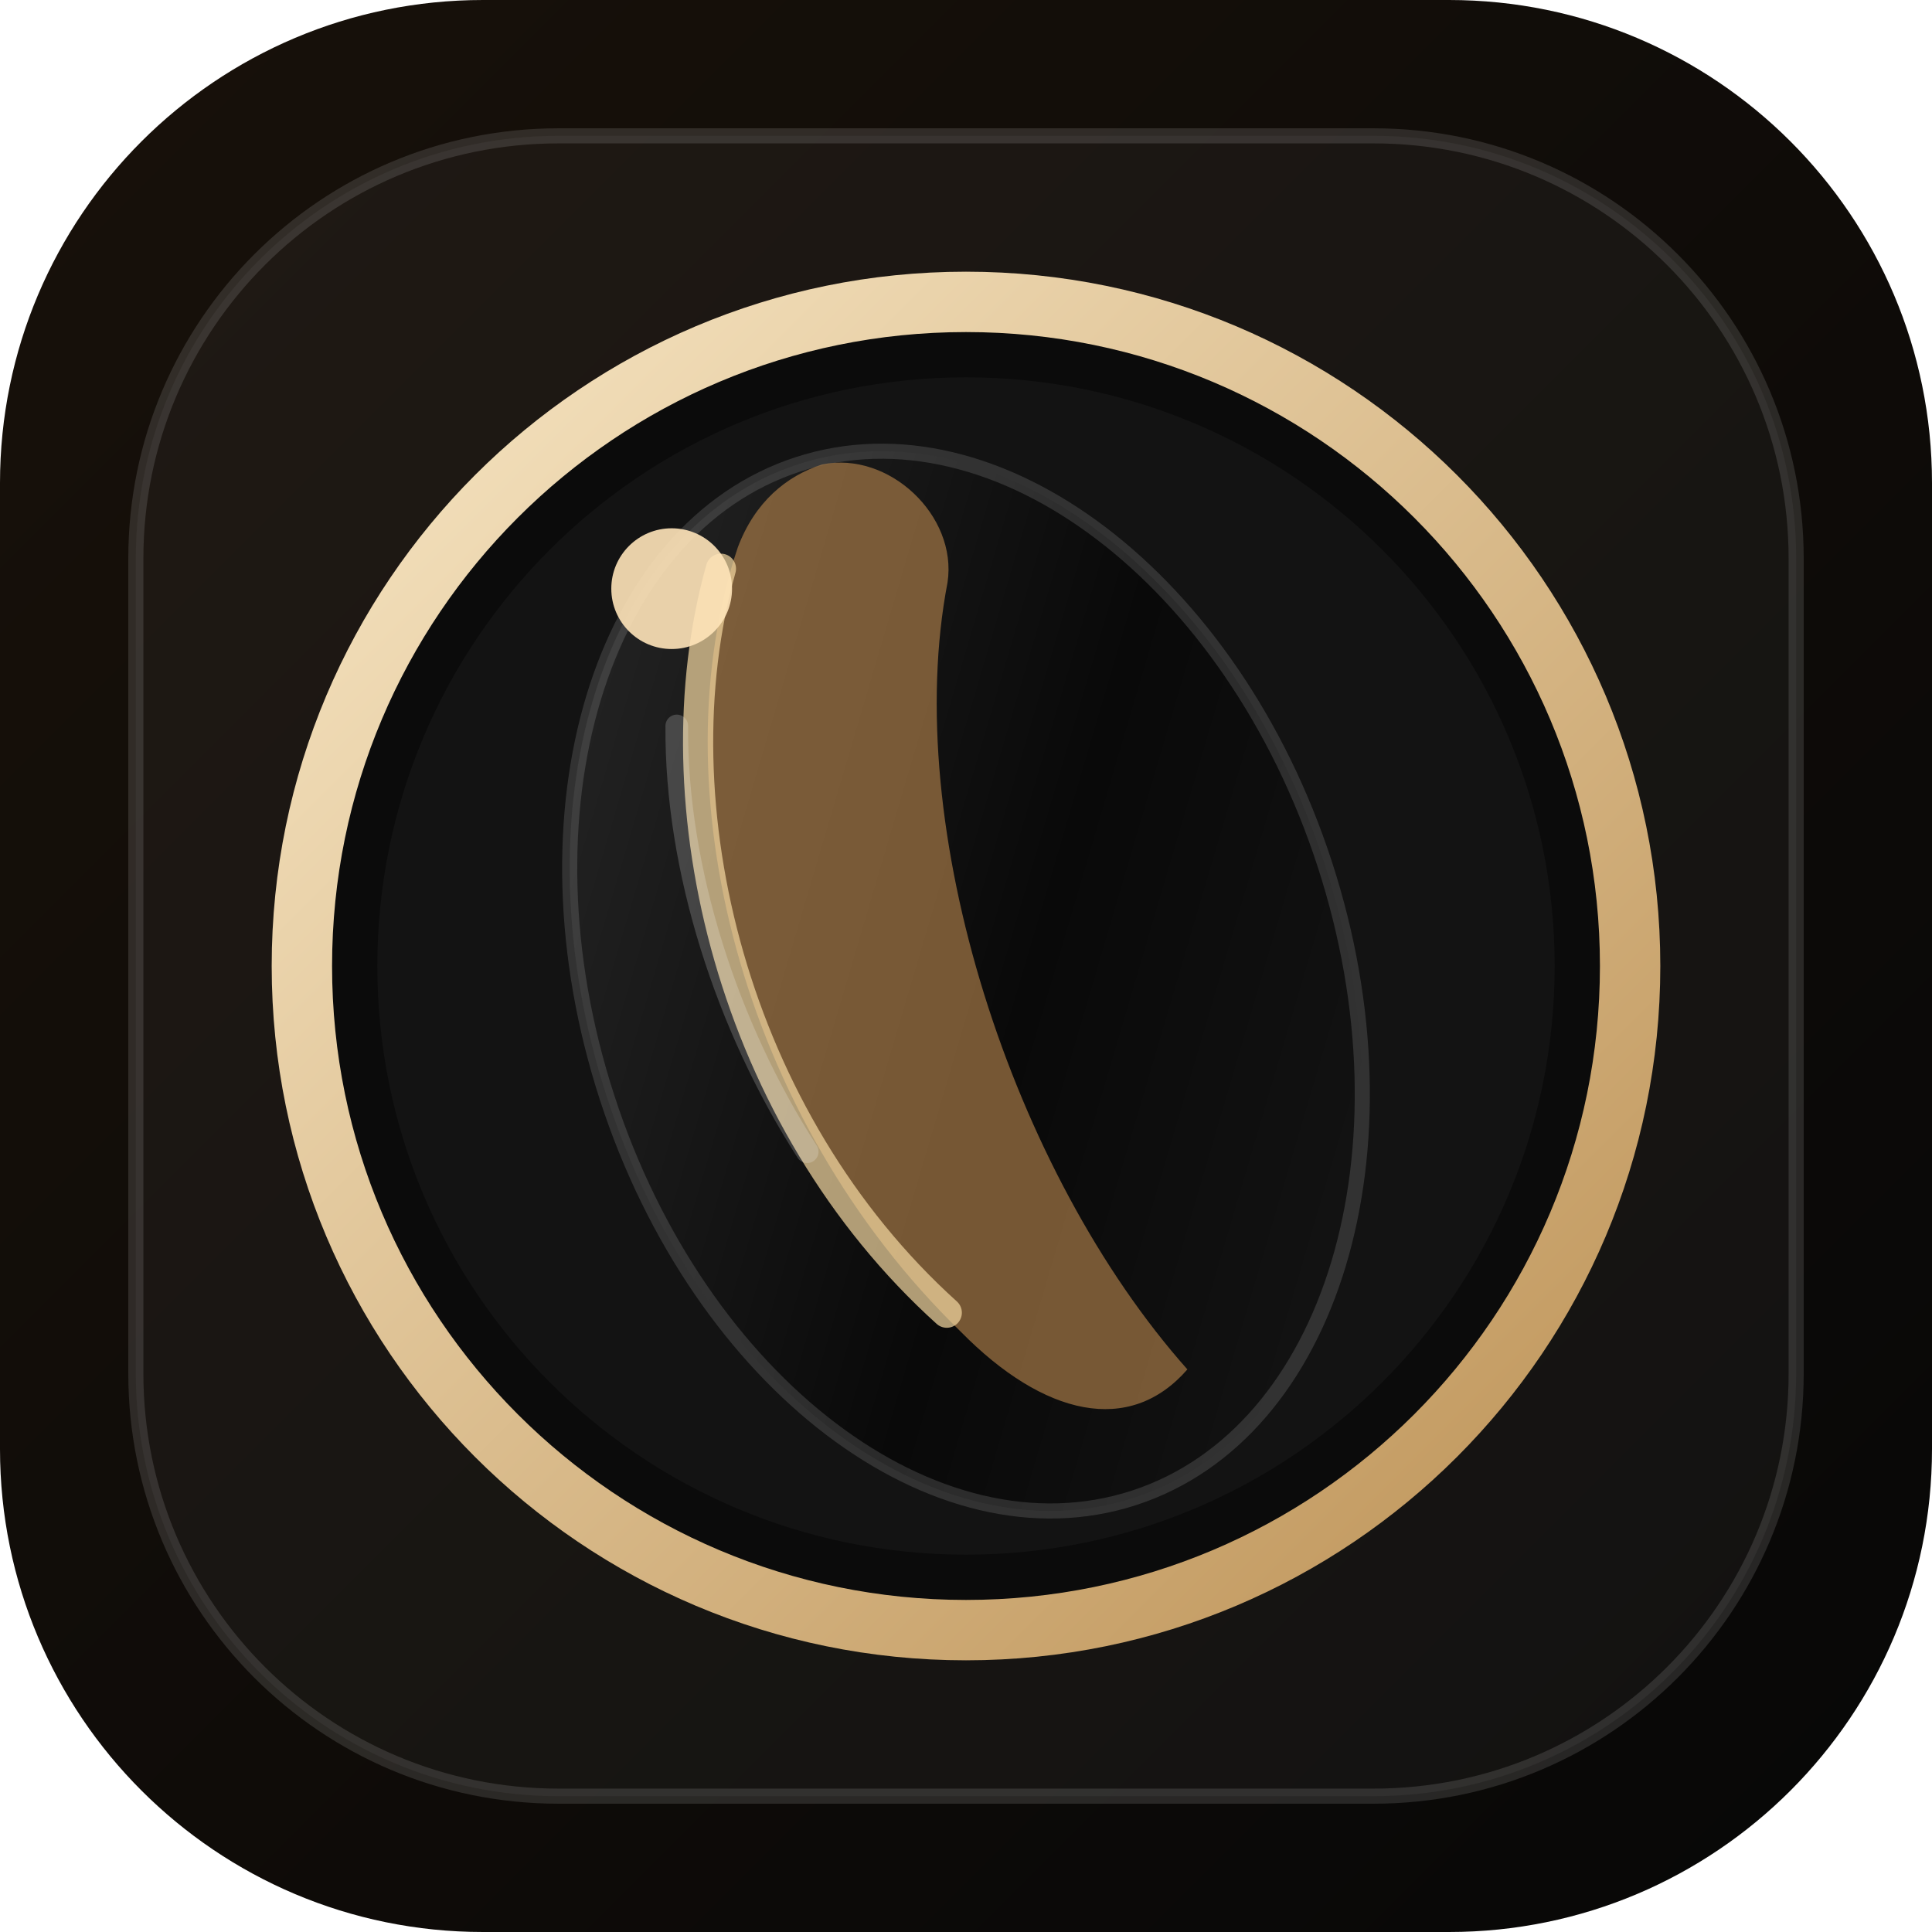
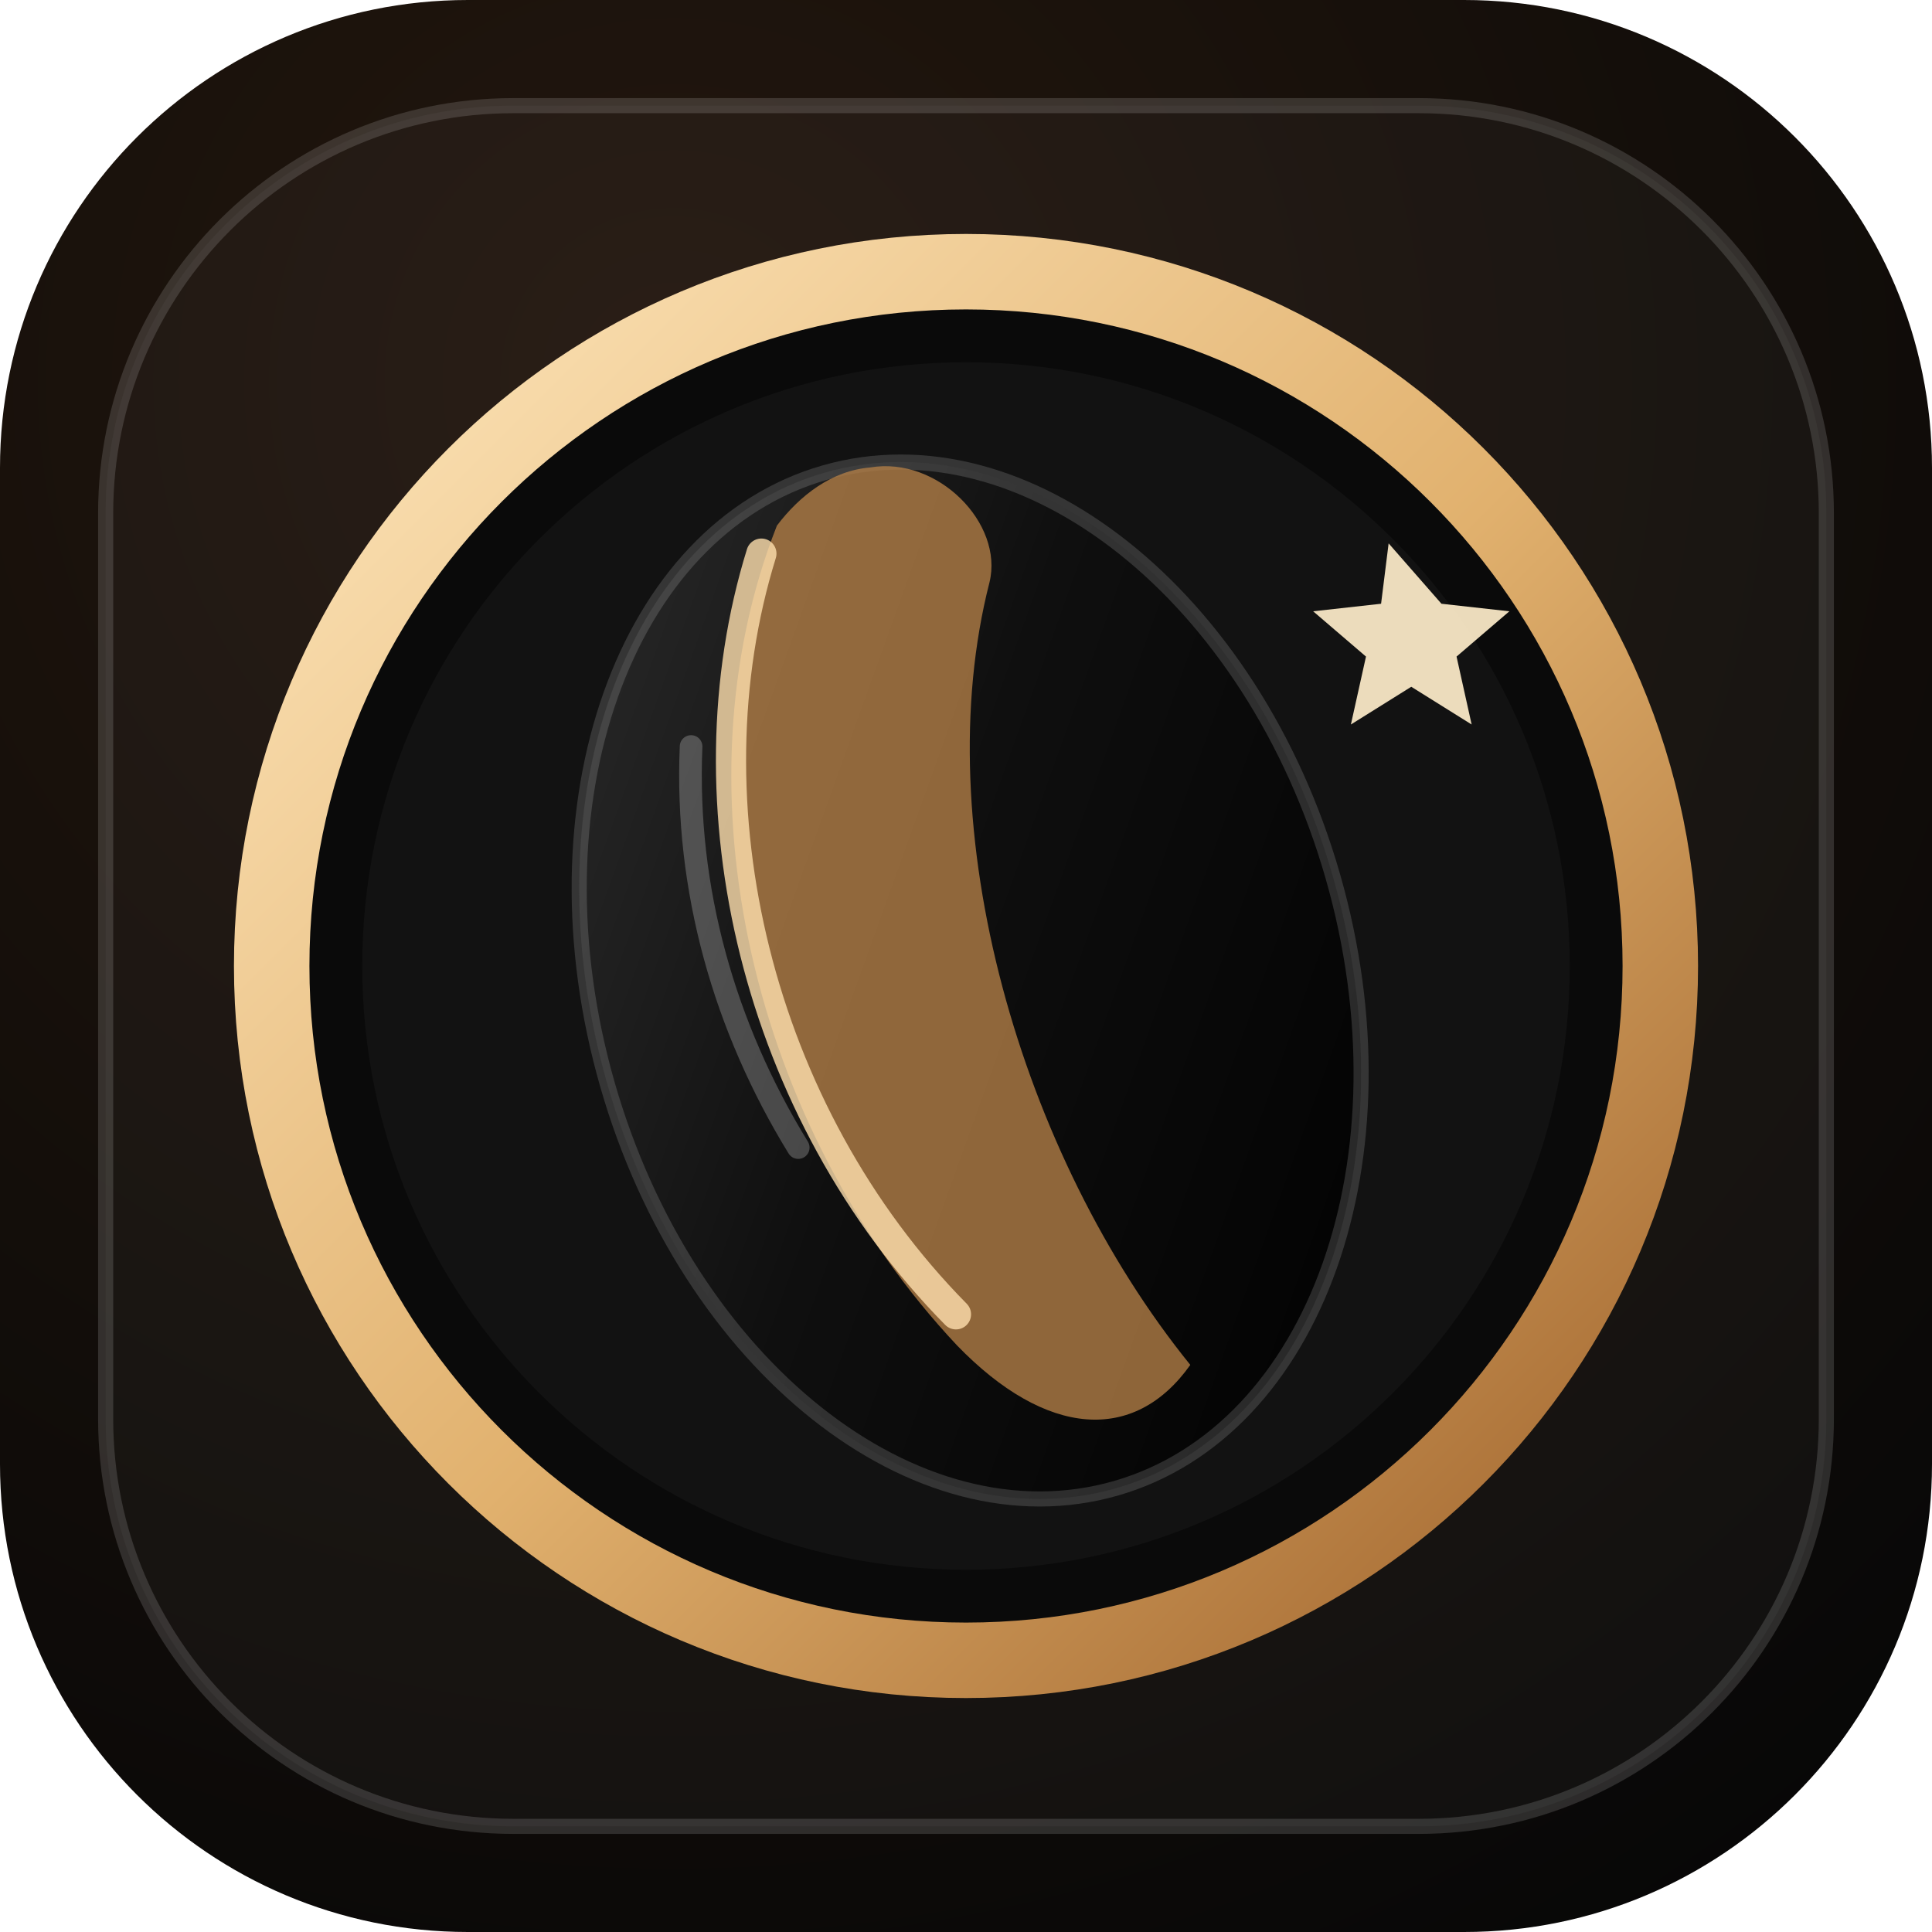
<svg xmlns="http://www.w3.org/2000/svg" viewBox="0 0 256 256">
  <defs>
-     <linearGradient id="bg" x1="0" y1="0" x2="1" y2="1">
-       <stop offset="0" stop-color="#18110A" />
+     <radialGradient id="bg" cx="35%" cy="20%" r="95%">
+       <stop offset="0" stop-color="#23170E" />
      <stop offset="1" stop-color="#070707" />
-     </linearGradient>
-     <linearGradient id="ring" x1="0" y1="0" x2="1" y2="1">
-       <stop offset="0" stop-color="#F8E7C5" />
-       <stop offset="1" stop-color="#BD9256" />
+     </radialGradient>
+     <linearGradient id="medal" x1="0" y1="0" x2="1" y2="1">
+       <stop offset="0" stop-color="#FFE8BE" />
+       <stop offset="0.52" stop-color="#E1B16E" />
+       <stop offset="1" stop-color="#9D6029" />
    </linearGradient>
    <linearGradient id="bean" x1="0" y1="0" x2="1" y2="1">
-       <stop offset="0" stop-color="#2A2A2A" />
-       <stop offset="0.55" stop-color="#090909" />
-       <stop offset="1" stop-color="#171717" />
+       <stop offset="0" stop-color="#2E2E2E" />
+       <stop offset="0.45" stop-color="#0F0F0F" />
+       <stop offset="1" stop-color="#000000" />
    </linearGradient>
  </defs>
-   <rect width="256" height="256" rx="64" fill="url(#bg)" />
-   <rect x="18" y="18" width="220" height="220" rx="56" fill="#FFFFFF0A" stroke="#FFFFFF1F" stroke-width="2" />
-   <circle cx="128" cy="128" r="88" fill="#0B0B0B" stroke="url(#ring)" stroke-width="8" />
-   <circle cx="128" cy="128" r="78" fill="#FFFFFF08" />
-   <g transform="rotate(-18 128 130)">
-     <ellipse cx="128" cy="130" rx="50" ry="72" fill="url(#bean)" stroke="#FFFFFF22" stroke-width="2" />
-     <path d="M117 66C97 93 94 138 113 174C120 188 130 194 140 188C126 156 126 108 142 79C146 71 140 60 131 59C126 59 121 61 117 66Z" fill="#A77A47B0" />
-     <path d="M114 68C96 95 93 138 112 171" fill="none" stroke="#F4D7A0B5" stroke-width="4" stroke-linecap="round" />
-     <path d="M102 86C96 104 96 126 101 145" fill="none" stroke="#FFFFFF30" stroke-width="3" stroke-linecap="round" />
+   <rect width="256" height="256" rx="62" fill="url(#bg)" />
+   <rect x="14" y="14" width="228" height="228" rx="54" fill="#FFFFFF08" stroke="#FFFFFF24" stroke-width="2" />
+   <circle cx="128" cy="128" r="92" fill="#0A0A0A" stroke="url(#medal)" stroke-width="10" />
+   <circle cx="128" cy="128" r="80" fill="#FFFFFF08" />
+   <g transform="rotate(-16 128 128)">
+     <ellipse cx="128" cy="130" rx="50" ry="70" fill="url(#bean)" stroke="#FFFFFF26" stroke-width="2" />
+     <path d="M120 65C97 95 95 141 113 176C121 191 132 195 142 187C128 154 128 109 145 80C149 73 143 62 134 61C129 60 124 62 120 65Z" fill="#B07D46CC" />
+     <path d="M117 68C98 97 96 139 114 172" fill="none" stroke="#FFE0AECC" stroke-width="4" stroke-linecap="round" />
+     <path d="M101 90C95 108 95 127 100 145" fill="none" stroke="#FFFFFF3B" stroke-width="3" stroke-linecap="round" />
  </g>
-   <circle cx="89" cy="78" r="8" fill="#FFE4B9" opacity="0.9" />
+   <path d="M184 72l7 8 9 1-7 6 2 9-8-5-8 5 2-9-7-6 9-1z" fill="#F7E6C4" opacity="0.95" />
</svg>
